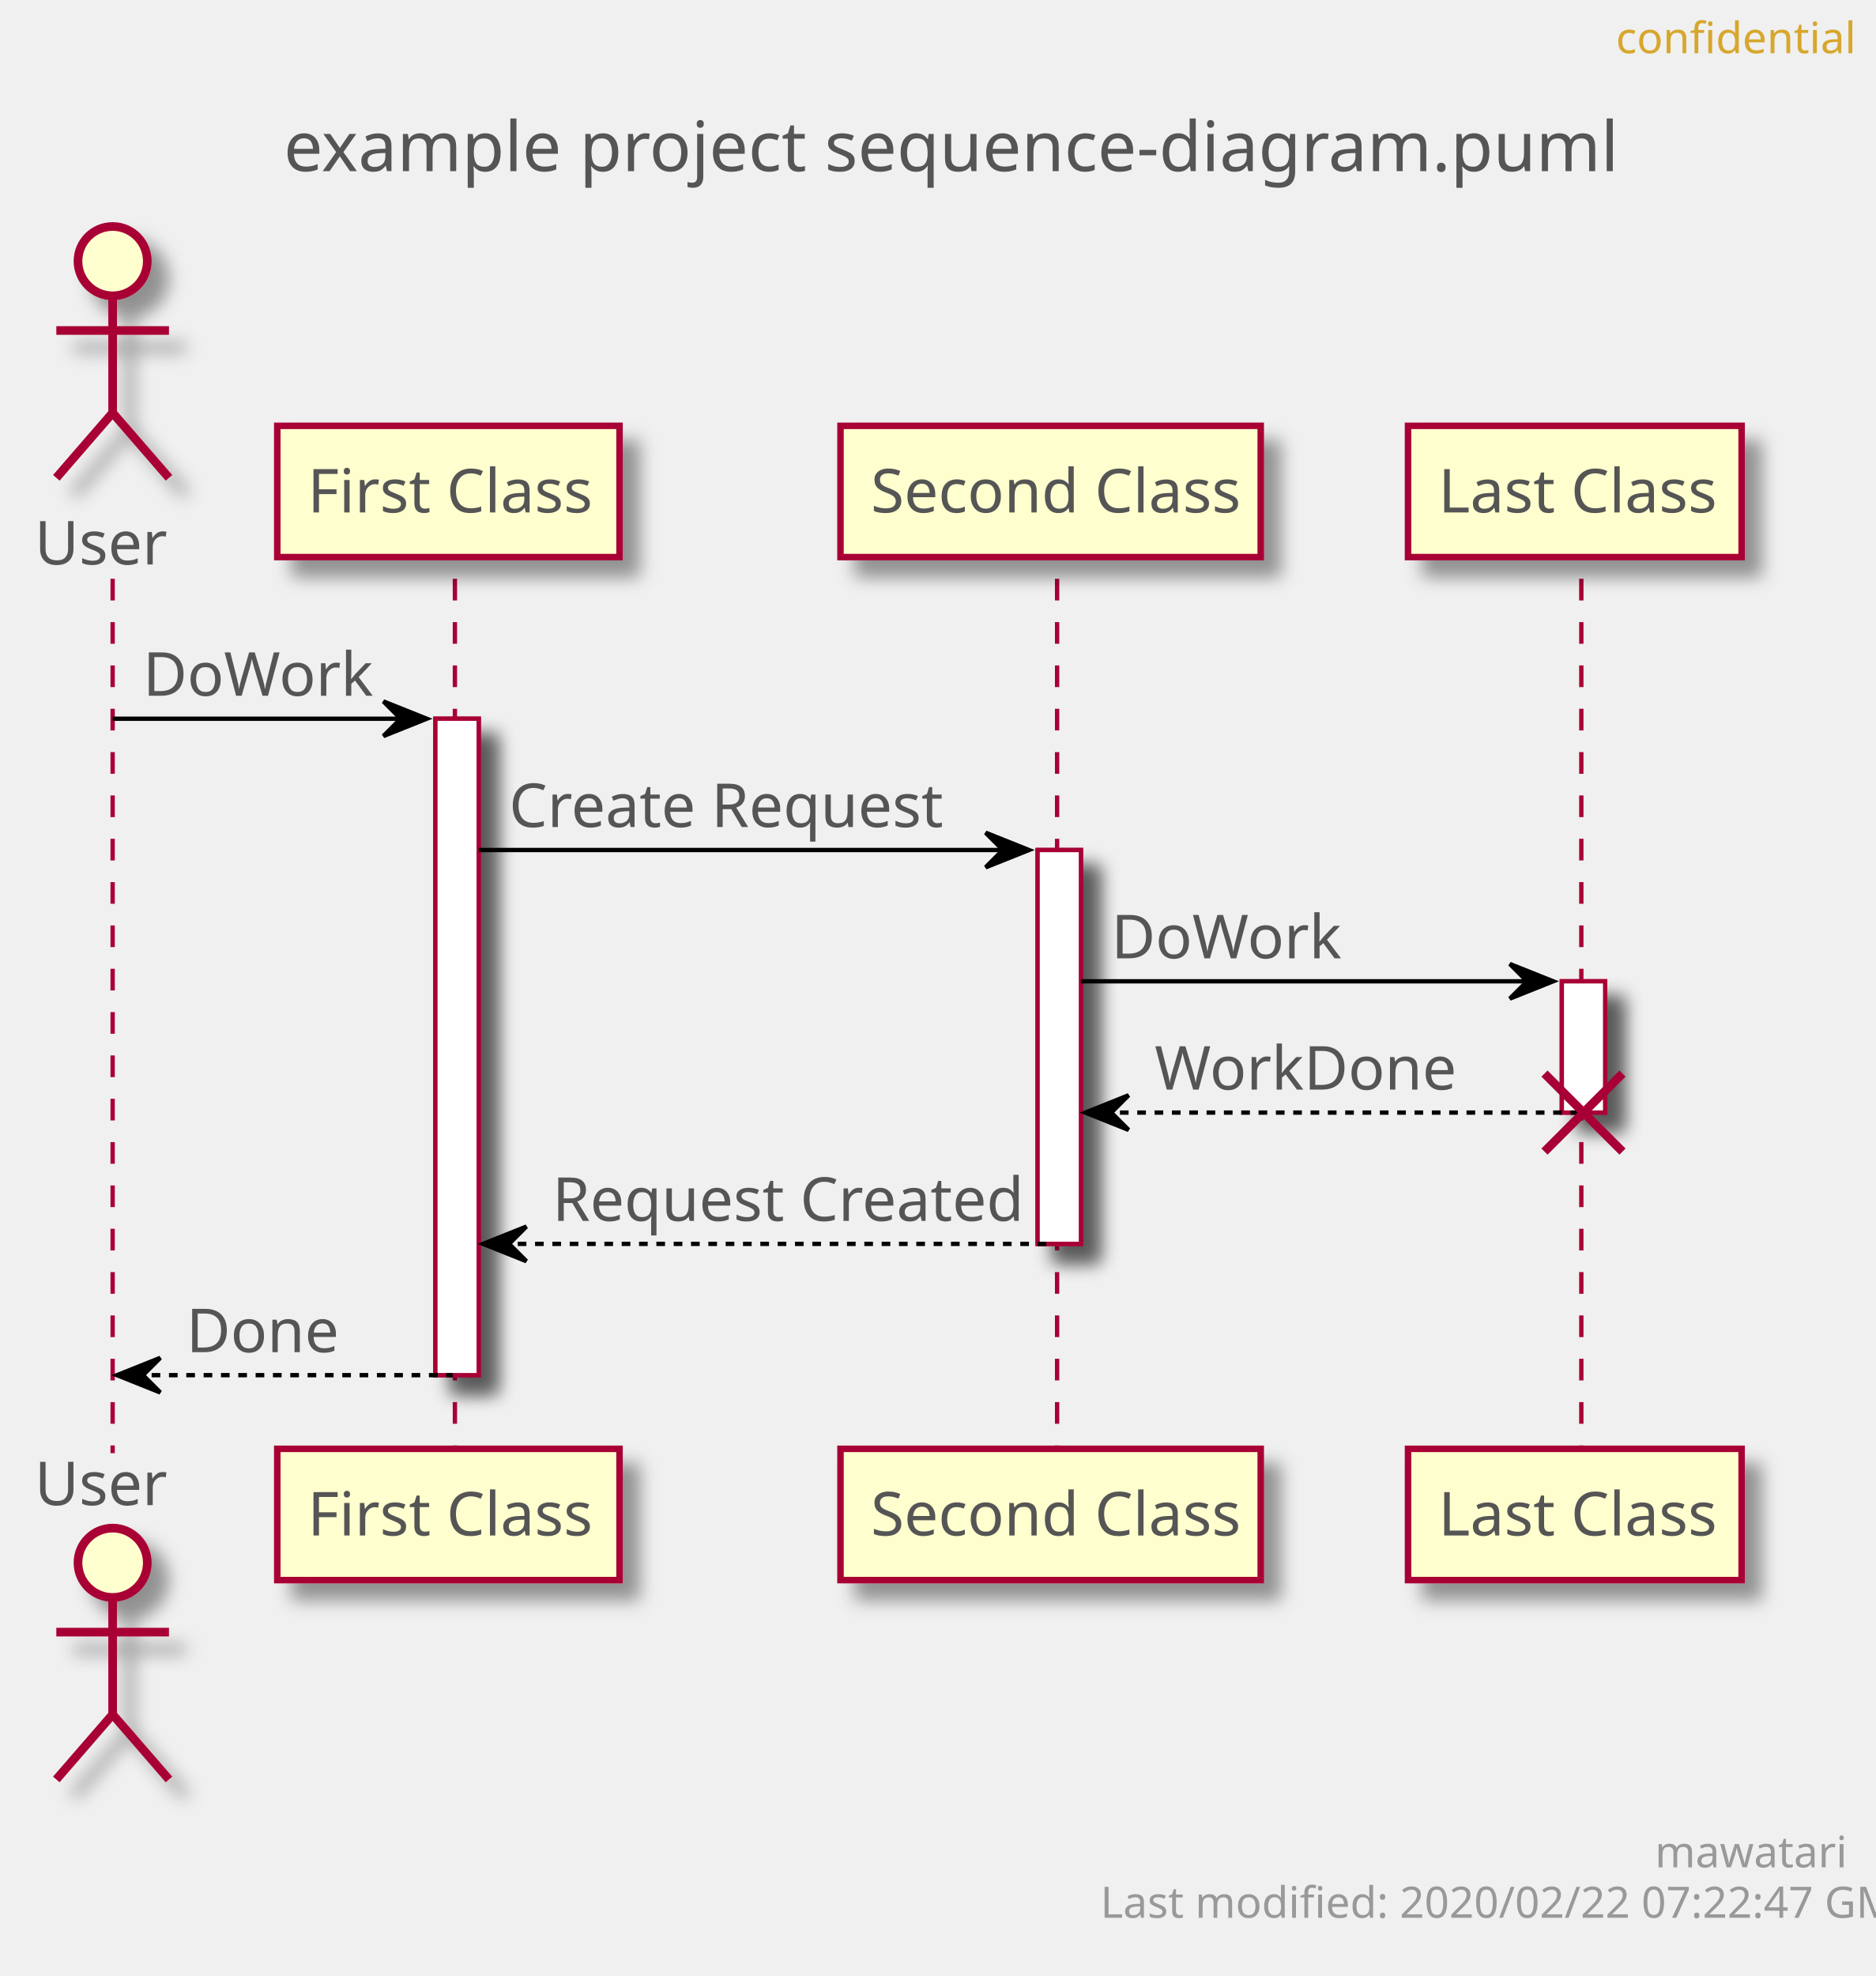
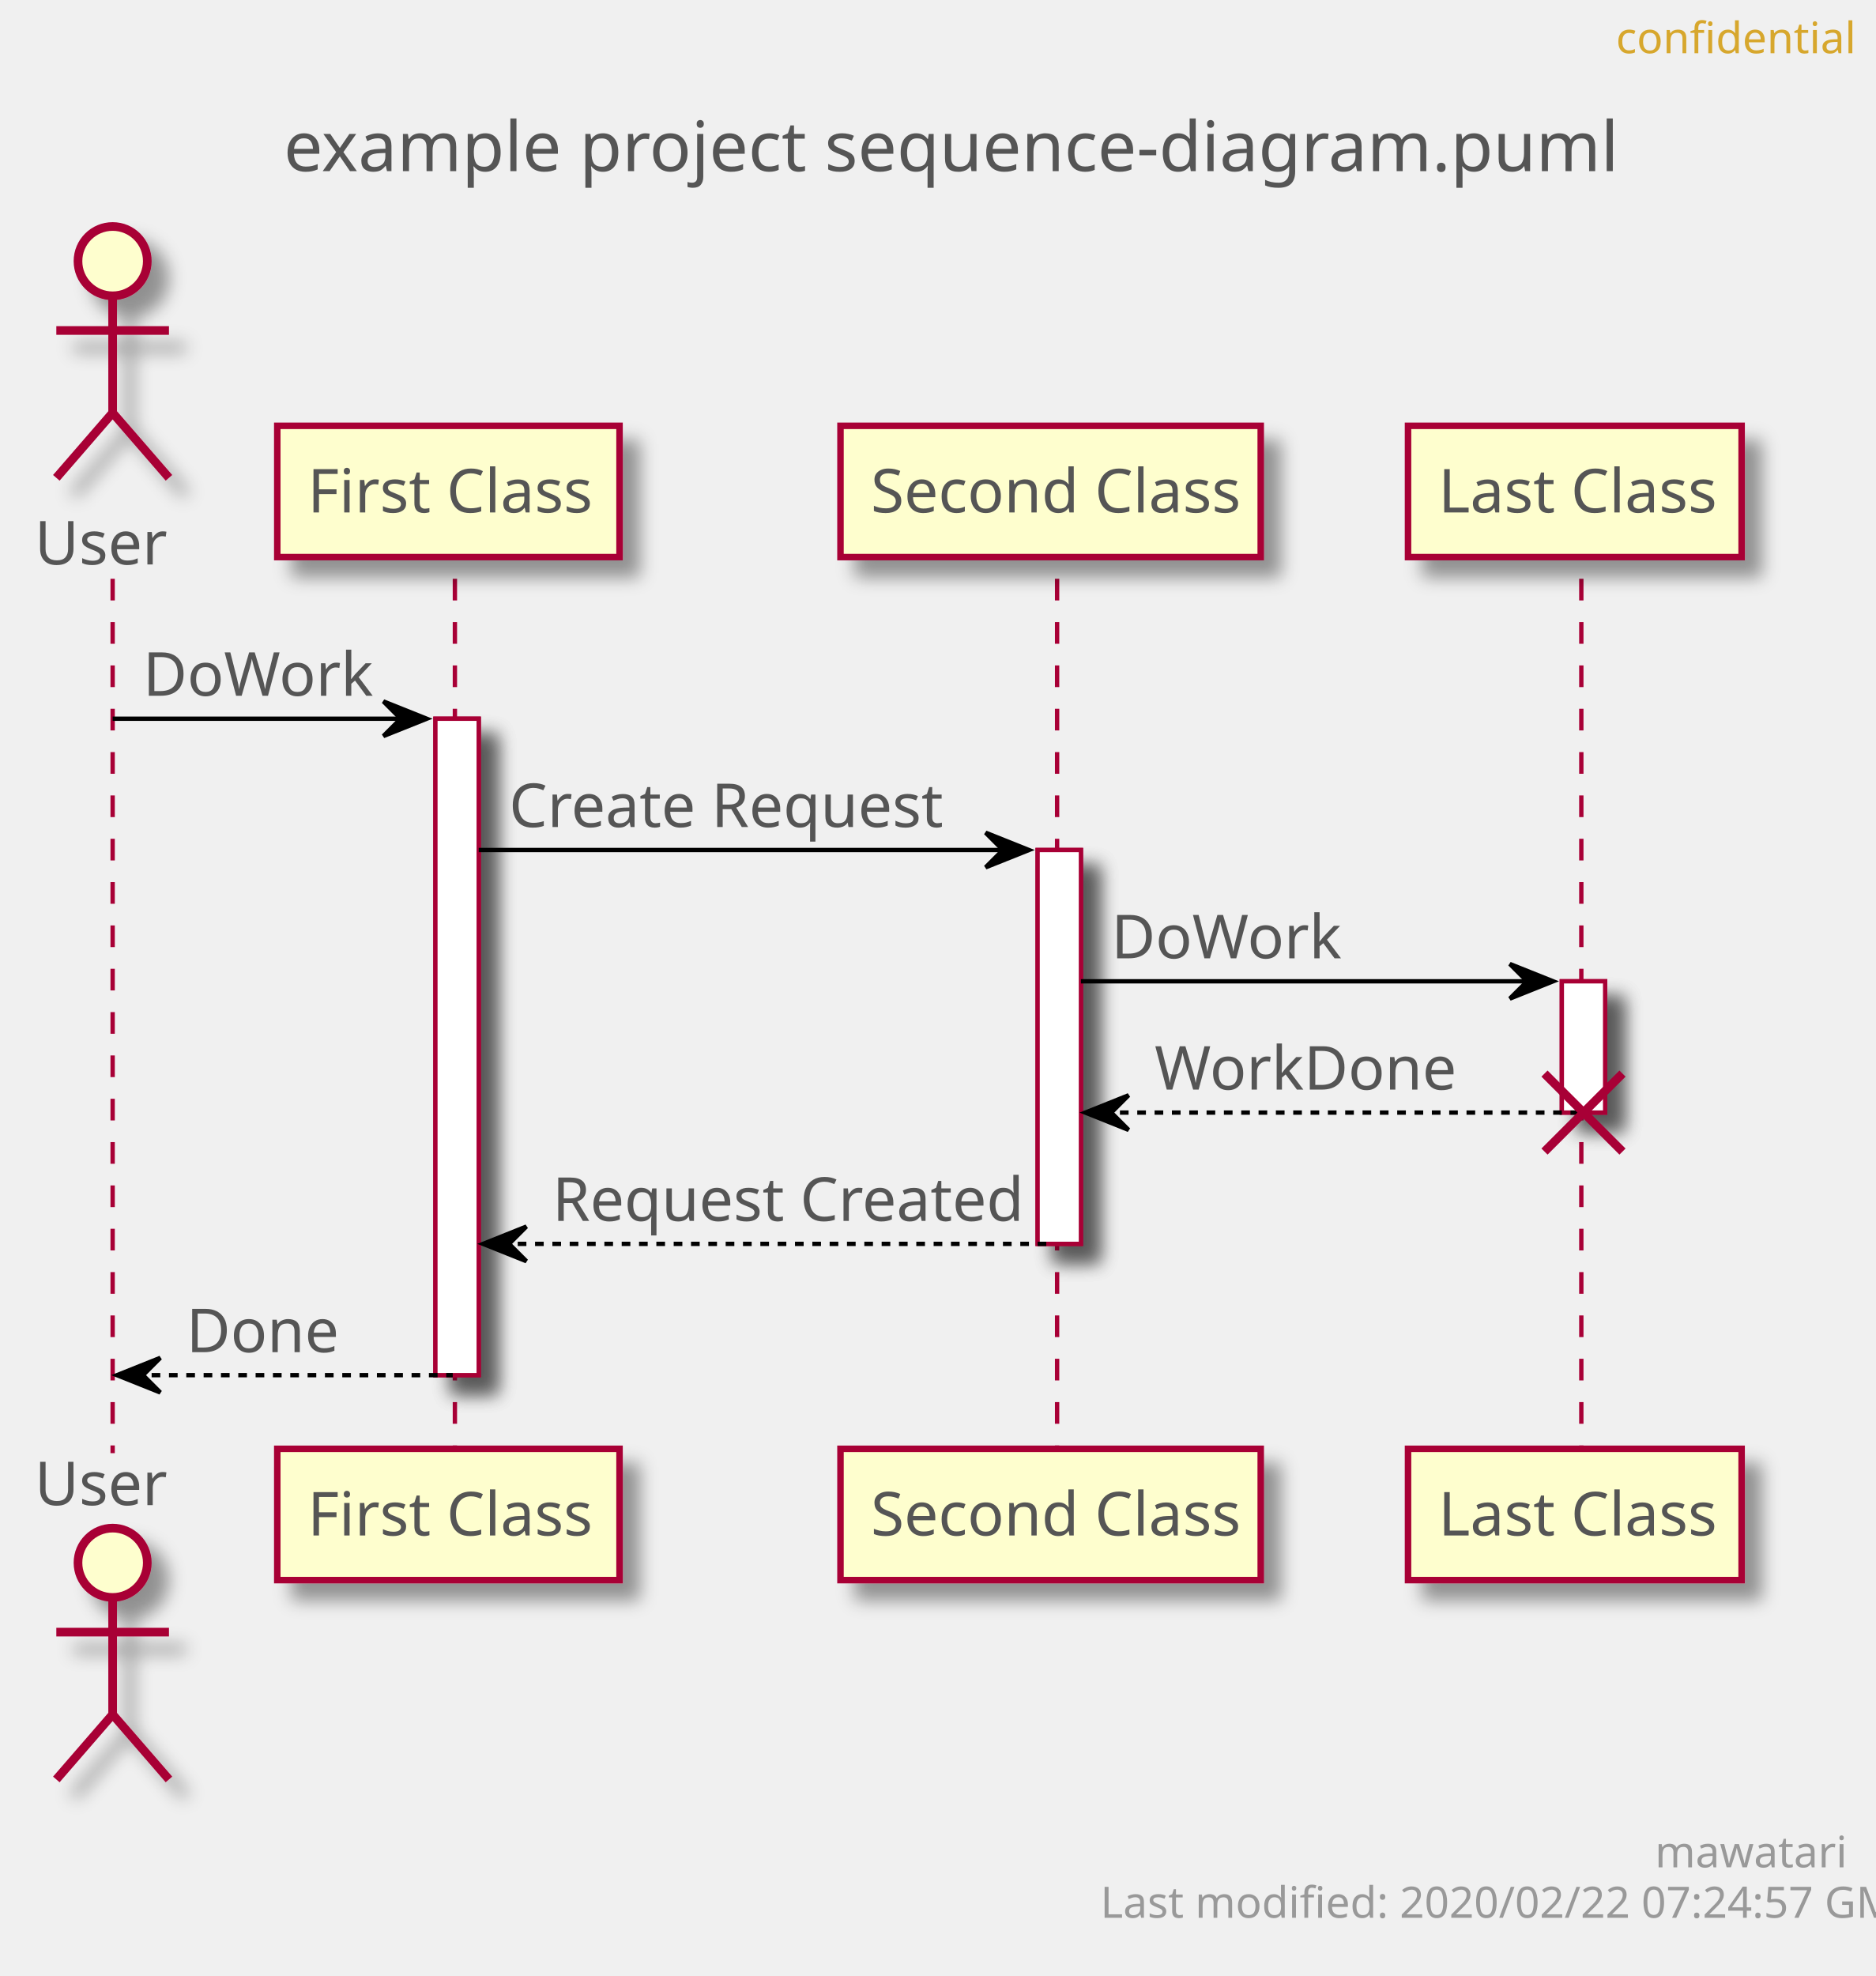
<svg xmlns="http://www.w3.org/2000/svg" contentScriptType="application/ecmascript" contentStyleType="text/css" height="456px" preserveAspectRatio="none" style="width:433px;height:456px;" version="1.1" viewBox="0 0 433 456" width="433px" zoomAndPan="magnify">
  <defs>
-     <filter height="300%" id="frozovoyozag9" width="300%" x="-1" y="-1">
+     <filter height="300%" id="fiebt6ptgbvty" width="300%" x="-1" y="-1">
      <feGaussianBlur result="blurOut" stdDeviation="2.0" />
      <feColorMatrix in="blurOut" result="blurOut2" type="matrix" values="0 0 0 0 0 0 0 0 0 0 0 0 0 0 0 0 0 0 .4 0" />
      <feOffset dx="4.0" dy="4.0" in="blurOut2" result="blurOut3" />
      <feBlend in="SourceGraphic" in2="blurOut3" mode="normal" />
    </filter>
  </defs>
  <g>
    <text fill="#555555" font-family="sans-serif" font-size="16" lengthAdjust="spacingAndGlyphs" textLength="293" x="65.5" y="39.492">example project sequence-diagram.puml</text>
-     <rect fill="#FFFFFF" filter="url(#frozovoyozag9)" height="151.484" style="stroke: #A80036; stroke-width: 1.0;" width="10" x="100.5" y="165.859" />
-     <rect fill="#FFFFFF" filter="url(#frozovoyozag9)" height="90.891" style="stroke: #A80036; stroke-width: 1.0;" width="10" x="239.5" y="196.156" />
-     <rect fill="#FFFFFF" filter="url(#frozovoyozag9)" height="30.297" style="stroke: #A80036; stroke-width: 1.0;" width="10" x="360.5" y="226.453" />
+     <rect fill="#FFFFFF" filter="url(#fiebt6ptgbvty)" height="151.484" style="stroke: #A80036; stroke-width: 1.0;" width="10" x="100.5" y="165.859" />
+     <rect fill="#FFFFFF" filter="url(#fiebt6ptgbvty)" height="90.891" style="stroke: #A80036; stroke-width: 1.0;" width="10" x="239.5" y="196.156" />
+     <rect fill="#FFFFFF" filter="url(#fiebt6ptgbvty)" height="30.297" style="stroke: #A80036; stroke-width: 1.0;" width="10" x="360.5" y="226.453" />
    <line style="stroke: #A80036; stroke-width: 1.0; stroke-dasharray: 5.0,5.0;" x1="26" x2="26" y1="133.562" y2="335.344" />
    <line style="stroke: #A80036; stroke-width: 1.0; stroke-dasharray: 5.0,5.0;" x1="105" x2="105" y1="133.562" y2="335.344" />
    <line style="stroke: #A80036; stroke-width: 1.0; stroke-dasharray: 5.0,5.0;" x1="244" x2="244" y1="133.562" y2="335.344" />
    <line style="stroke: #A80036; stroke-width: 1.0; stroke-dasharray: 5.0,5.0;" x1="365" x2="365" y1="133.562" y2="335.344" />
    <text fill="#555555" font-family="sans-serif" font-size="14" lengthAdjust="spacingAndGlyphs" textLength="30" x="8" y="130.261">User</text>
-     <ellipse cx="26" cy="60.266" fill="#FEFECE" filter="url(#frozovoyozag9)" rx="8" ry="8" style="stroke: #A80036; stroke-width: 2.0;" />
-     <path d="M26,68.266 L26,95.266 M13,76.266 L39,76.266 M26,95.266 L13,110.266 M26,95.266 L39,110.266 " fill="none" filter="url(#frozovoyozag9)" style="stroke: #A80036; stroke-width: 2.0;" />
+     <ellipse cx="26" cy="60.266" fill="#FEFECE" filter="url(#fiebt6ptgbvty)" rx="8" ry="8" style="stroke: #A80036; stroke-width: 2.0;" />
+     <path d="M26,68.266 L26,95.266 M13,76.266 L39,76.266 M26,95.266 L13,110.266 M26,95.266 L39,110.266 " fill="none" filter="url(#fiebt6ptgbvty)" style="stroke: #A80036; stroke-width: 2.0;" />
    <text fill="#555555" font-family="sans-serif" font-size="14" lengthAdjust="spacingAndGlyphs" textLength="30" x="8" y="347.339">User</text>
-     <ellipse cx="26" cy="360.641" fill="#FEFECE" filter="url(#frozovoyozag9)" rx="8" ry="8" style="stroke: #A80036; stroke-width: 2.0;" />
-     <path d="M26,368.641 L26,395.641 M13,376.641 L39,376.641 M26,395.641 L13,410.641 M26,395.641 L39,410.641 " fill="none" filter="url(#frozovoyozag9)" style="stroke: #A80036; stroke-width: 2.0;" />
-     <rect fill="#FEFECE" filter="url(#frozovoyozag9)" height="30.297" style="stroke: #A80036; stroke-width: 1.5;" width="79" x="64" y="98.266" />
+     <ellipse cx="26" cy="360.641" fill="#FEFECE" filter="url(#fiebt6ptgbvty)" rx="8" ry="8" style="stroke: #A80036; stroke-width: 2.0;" />
+     <path d="M26,368.641 L26,395.641 M13,376.641 L39,376.641 M26,395.641 L13,410.641 M26,395.641 L39,410.641 " fill="none" filter="url(#fiebt6ptgbvty)" style="stroke: #A80036; stroke-width: 2.0;" />
+     <rect fill="#FEFECE" filter="url(#fiebt6ptgbvty)" height="30.297" style="stroke: #A80036; stroke-width: 1.5;" width="79" x="64" y="98.266" />
    <text fill="#555555" font-family="sans-serif" font-size="14" lengthAdjust="spacingAndGlyphs" textLength="65" x="71" y="118.261">First Class</text>
-     <rect fill="#FEFECE" filter="url(#frozovoyozag9)" height="30.297" style="stroke: #A80036; stroke-width: 1.5;" width="79" x="64" y="334.344" />
+     <rect fill="#FEFECE" filter="url(#fiebt6ptgbvty)" height="30.297" style="stroke: #A80036; stroke-width: 1.5;" width="79" x="64" y="334.344" />
    <text fill="#555555" font-family="sans-serif" font-size="14" lengthAdjust="spacingAndGlyphs" textLength="65" x="71" y="354.339">First Class</text>
-     <rect fill="#FEFECE" filter="url(#frozovoyozag9)" height="30.297" style="stroke: #A80036; stroke-width: 1.5;" width="97" x="194" y="98.266" />
+     <rect fill="#FEFECE" filter="url(#fiebt6ptgbvty)" height="30.297" style="stroke: #A80036; stroke-width: 1.5;" width="97" x="194" y="98.266" />
    <text fill="#555555" font-family="sans-serif" font-size="14" lengthAdjust="spacingAndGlyphs" textLength="83" x="201" y="118.261">Second Class</text>
-     <rect fill="#FEFECE" filter="url(#frozovoyozag9)" height="30.297" style="stroke: #A80036; stroke-width: 1.5;" width="97" x="194" y="334.344" />
+     <rect fill="#FEFECE" filter="url(#fiebt6ptgbvty)" height="30.297" style="stroke: #A80036; stroke-width: 1.5;" width="97" x="194" y="334.344" />
    <text fill="#555555" font-family="sans-serif" font-size="14" lengthAdjust="spacingAndGlyphs" textLength="83" x="201" y="354.339">Second Class</text>
-     <rect fill="#FEFECE" filter="url(#frozovoyozag9)" height="30.297" style="stroke: #A80036; stroke-width: 1.5;" width="77" x="325" y="98.266" />
+     <rect fill="#FEFECE" filter="url(#fiebt6ptgbvty)" height="30.297" style="stroke: #A80036; stroke-width: 1.5;" width="77" x="325" y="98.266" />
    <text fill="#555555" font-family="sans-serif" font-size="14" lengthAdjust="spacingAndGlyphs" textLength="63" x="332" y="118.261">Last Class</text>
-     <rect fill="#FEFECE" filter="url(#frozovoyozag9)" height="30.297" style="stroke: #A80036; stroke-width: 1.5;" width="77" x="325" y="334.344" />
+     <rect fill="#FEFECE" filter="url(#fiebt6ptgbvty)" height="30.297" style="stroke: #A80036; stroke-width: 1.5;" width="77" x="325" y="334.344" />
    <text fill="#555555" font-family="sans-serif" font-size="14" lengthAdjust="spacingAndGlyphs" textLength="63" x="332" y="354.339">Last Class</text>
-     <rect fill="#FFFFFF" filter="url(#frozovoyozag9)" height="151.484" style="stroke: #A80036; stroke-width: 1.0;" width="10" x="100.5" y="165.859" />
-     <rect fill="#FFFFFF" filter="url(#frozovoyozag9)" height="90.891" style="stroke: #A80036; stroke-width: 1.0;" width="10" x="239.5" y="196.156" />
-     <rect fill="#FFFFFF" filter="url(#frozovoyozag9)" height="30.297" style="stroke: #A80036; stroke-width: 1.0;" width="10" x="360.5" y="226.453" />
+     <rect fill="#FFFFFF" filter="url(#fiebt6ptgbvty)" height="151.484" style="stroke: #A80036; stroke-width: 1.0;" width="10" x="100.5" y="165.859" />
+     <rect fill="#FFFFFF" filter="url(#fiebt6ptgbvty)" height="90.891" style="stroke: #A80036; stroke-width: 1.0;" width="10" x="239.5" y="196.156" />
+     <rect fill="#FFFFFF" filter="url(#fiebt6ptgbvty)" height="30.297" style="stroke: #A80036; stroke-width: 1.0;" width="10" x="360.5" y="226.453" />
    <polygon fill="#000000" points="88.5,161.859,98.5,165.859,88.5,169.859,92.5,165.859" style="stroke: #000000; stroke-width: 1.0;" />
    <line style="stroke: #000000; stroke-width: 1.0;" x1="26" x2="94.5" y1="165.859" y2="165.859" />
    <text fill="#555555" font-family="sans-serif" font-size="14" lengthAdjust="spacingAndGlyphs" textLength="51" x="33" y="160.558">DoWork</text>
    <polygon fill="#000000" points="227.5,192.156,237.5,196.156,227.5,200.156,231.5,196.156" style="stroke: #000000; stroke-width: 1.0;" />
    <line style="stroke: #000000; stroke-width: 1.0;" x1="110.5" x2="233.5" y1="196.156" y2="196.156" />
    <text fill="#555555" font-family="sans-serif" font-size="14" lengthAdjust="spacingAndGlyphs" textLength="97" x="117.5" y="190.855">Create Request</text>
    <polygon fill="#000000" points="348.5,222.453,358.5,226.453,348.5,230.453,352.5,226.453" style="stroke: #000000; stroke-width: 1.0;" />
    <line style="stroke: #000000; stroke-width: 1.0;" x1="249.5" x2="354.5" y1="226.453" y2="226.453" />
    <text fill="#555555" font-family="sans-serif" font-size="14" lengthAdjust="spacingAndGlyphs" textLength="51" x="256.5" y="221.151">DoWork</text>
    <polygon fill="#000000" points="260.5,252.75,250.5,256.75,260.5,260.75,256.5,256.75" style="stroke: #000000; stroke-width: 1.0;" />
    <line style="stroke: #000000; stroke-width: 1.0; stroke-dasharray: 2.0,2.0;" x1="254.5" x2="364.5" y1="256.75" y2="256.75" />
    <text fill="#555555" font-family="sans-serif" font-size="14" lengthAdjust="spacingAndGlyphs" textLength="67" x="266.5" y="251.448">WorkDone</text>
    <line style="stroke: #A80036; stroke-width: 2.0;" x1="356.5" x2="374.5" y1="247.75" y2="265.75" />
    <line style="stroke: #A80036; stroke-width: 2.0;" x1="356.5" x2="374.5" y1="265.75" y2="247.75" />
    <polygon fill="#000000" points="121.5,283.047,111.5,287.047,121.5,291.047,117.5,287.047" style="stroke: #000000; stroke-width: 1.0;" />
    <line style="stroke: #000000; stroke-width: 1.0; stroke-dasharray: 2.0,2.0;" x1="115.5" x2="243.5" y1="287.047" y2="287.047" />
    <text fill="#555555" font-family="sans-serif" font-size="14" lengthAdjust="spacingAndGlyphs" textLength="105" x="127.5" y="281.745">Request Created</text>
    <polygon fill="#000000" points="37,313.344,27,317.344,37,321.344,33,317.344" style="stroke: #000000; stroke-width: 1.0;" />
    <line style="stroke: #000000; stroke-width: 1.0; stroke-dasharray: 2.0,2.0;" x1="31" x2="104.5" y1="317.344" y2="317.344" />
    <text fill="#555555" font-family="sans-serif" font-size="14" lengthAdjust="spacingAndGlyphs" textLength="34" x="43" y="312.042">Done</text>
    <text fill="#D7A72D" font-family="sans-serif" font-size="10" lengthAdjust="spacingAndGlyphs" textLength="48" x="373" y="12.282">confidential</text>
    <text fill="#999999" font-family="sans-serif" font-size="10" lengthAdjust="spacingAndGlyphs" textLength="39" x="382" y="430.923">mawatari</text>
-     <text fill="#999999" font-family="sans-serif" font-size="10" lengthAdjust="spacingAndGlyphs" textLength="167" x="254" y="442.563">Last modified: 2020/02/22 07:22:47 GMT</text>
+     <text fill="#999999" font-family="sans-serif" font-size="10" lengthAdjust="spacingAndGlyphs" textLength="167" x="254" y="442.563">Last modified: 2020/02/22 07:24:57 GMT</text>
  </g>
</svg>
